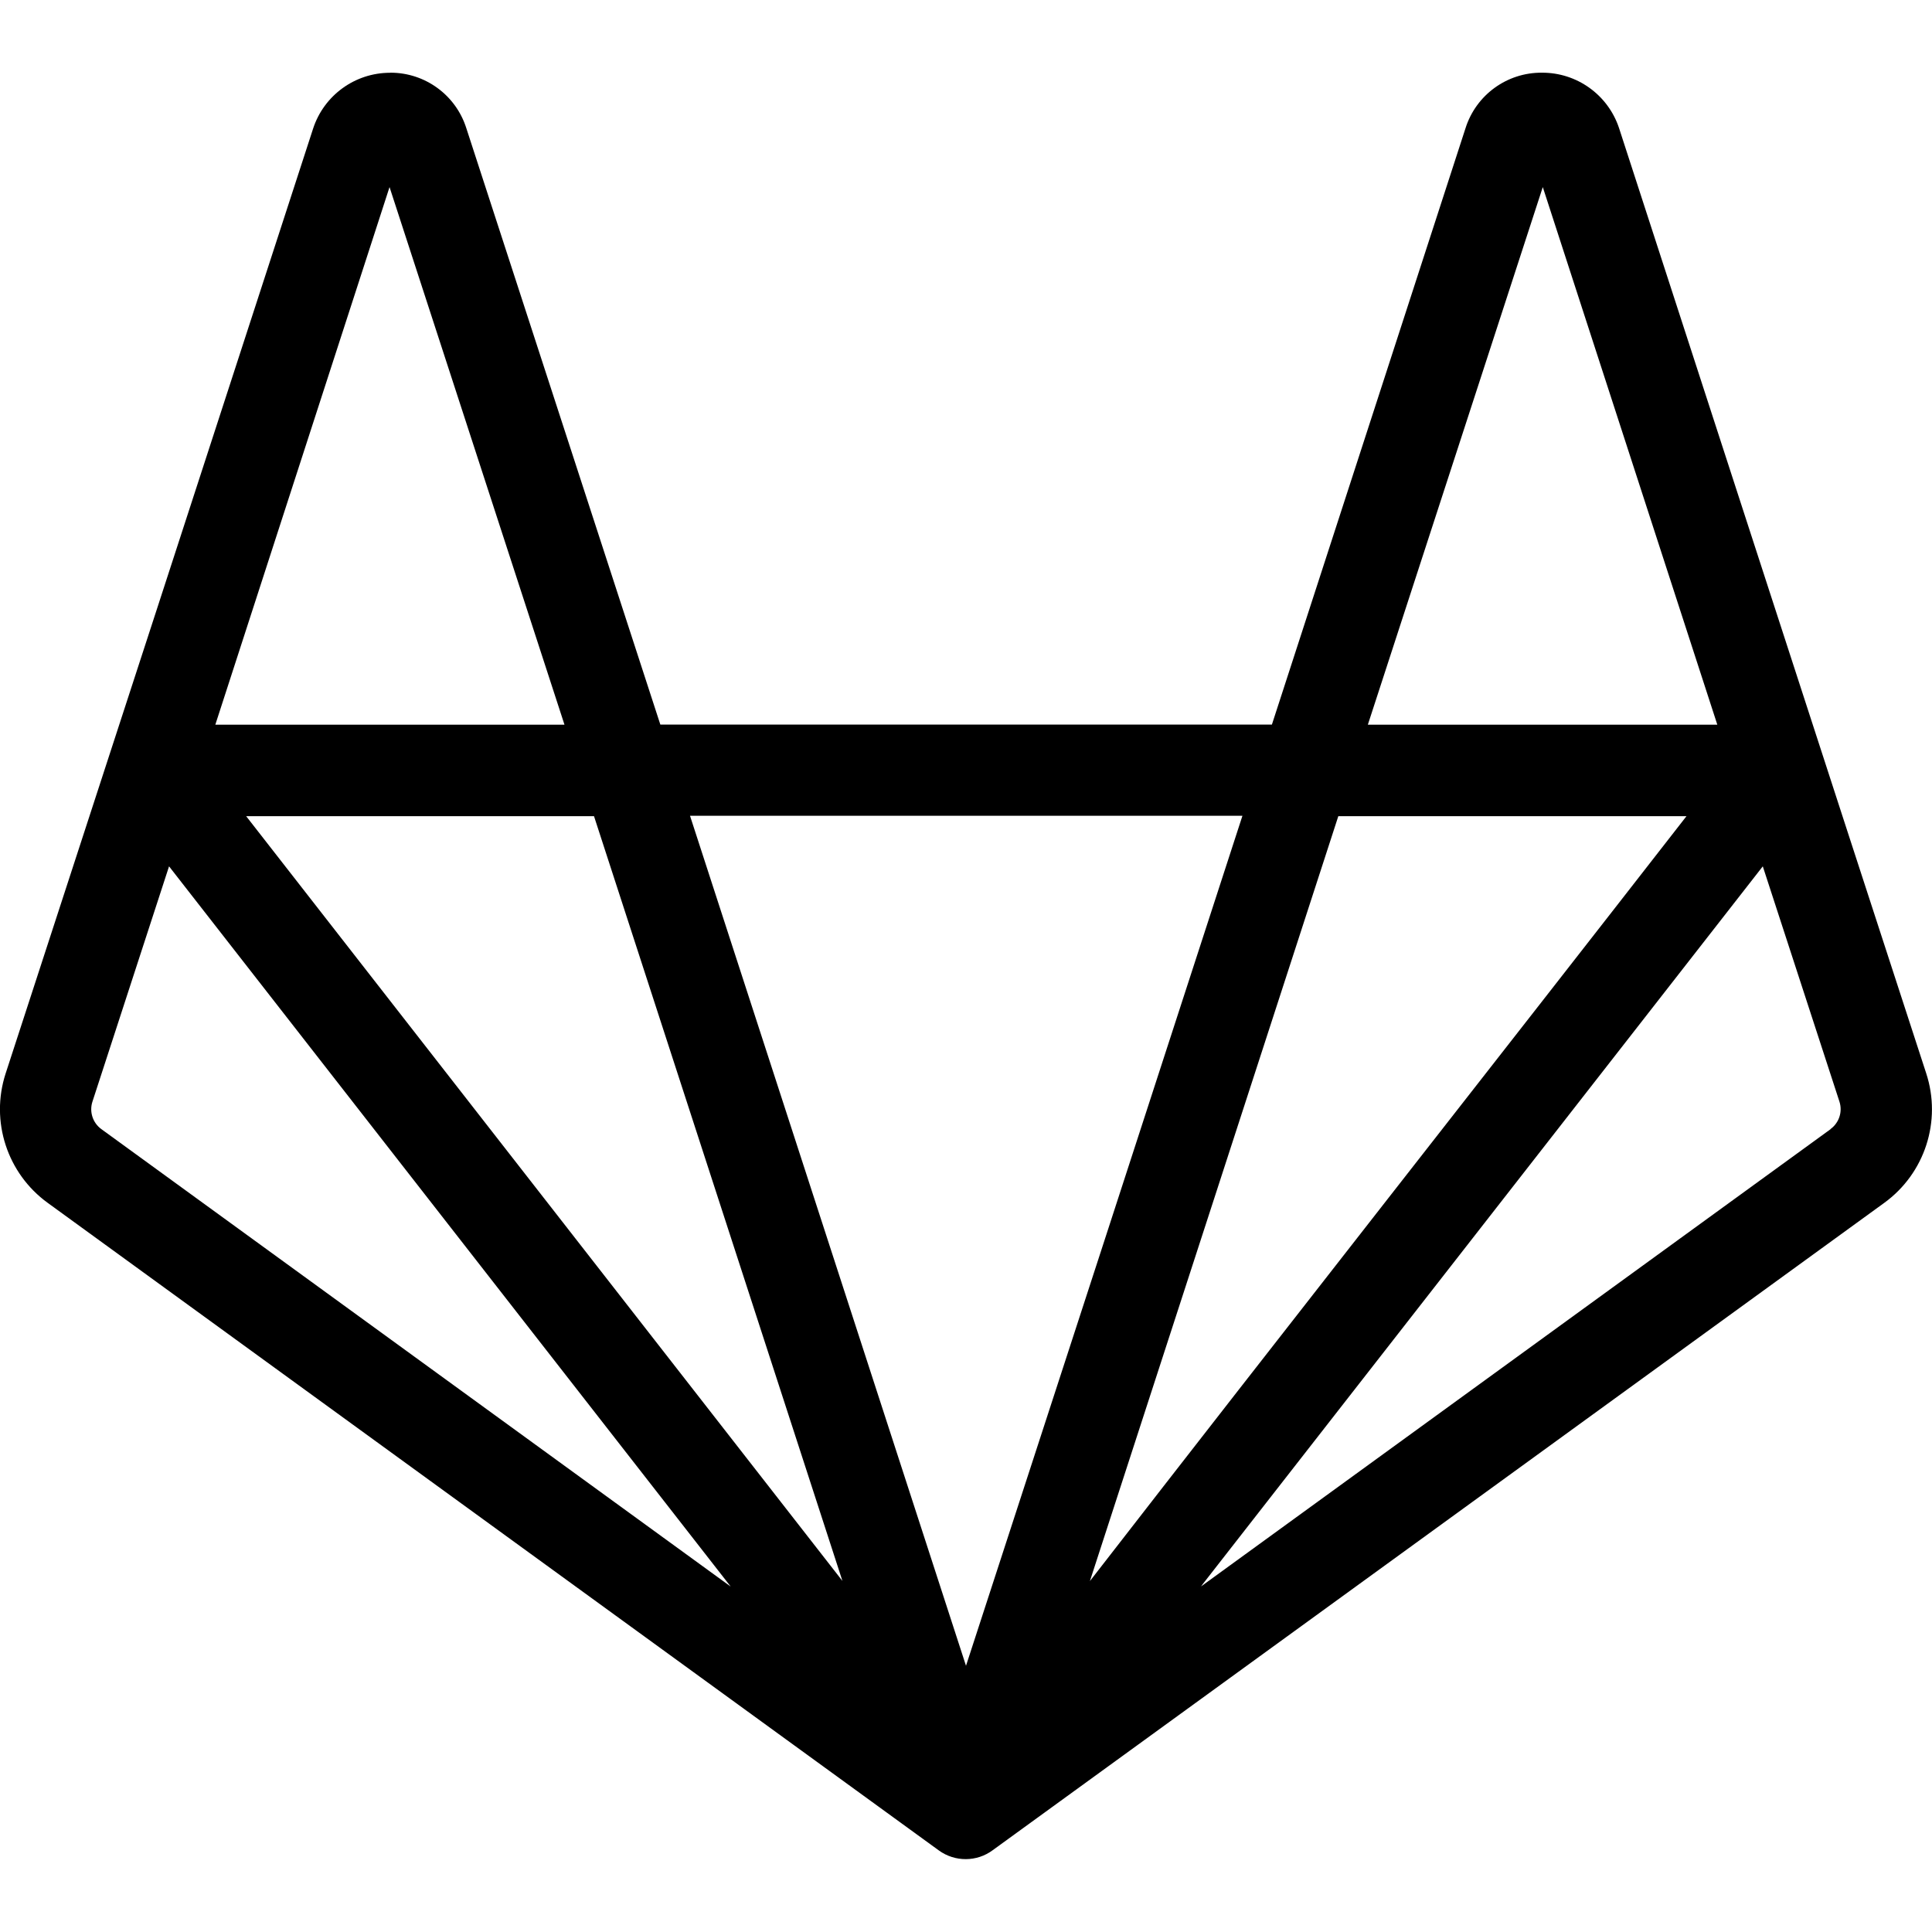
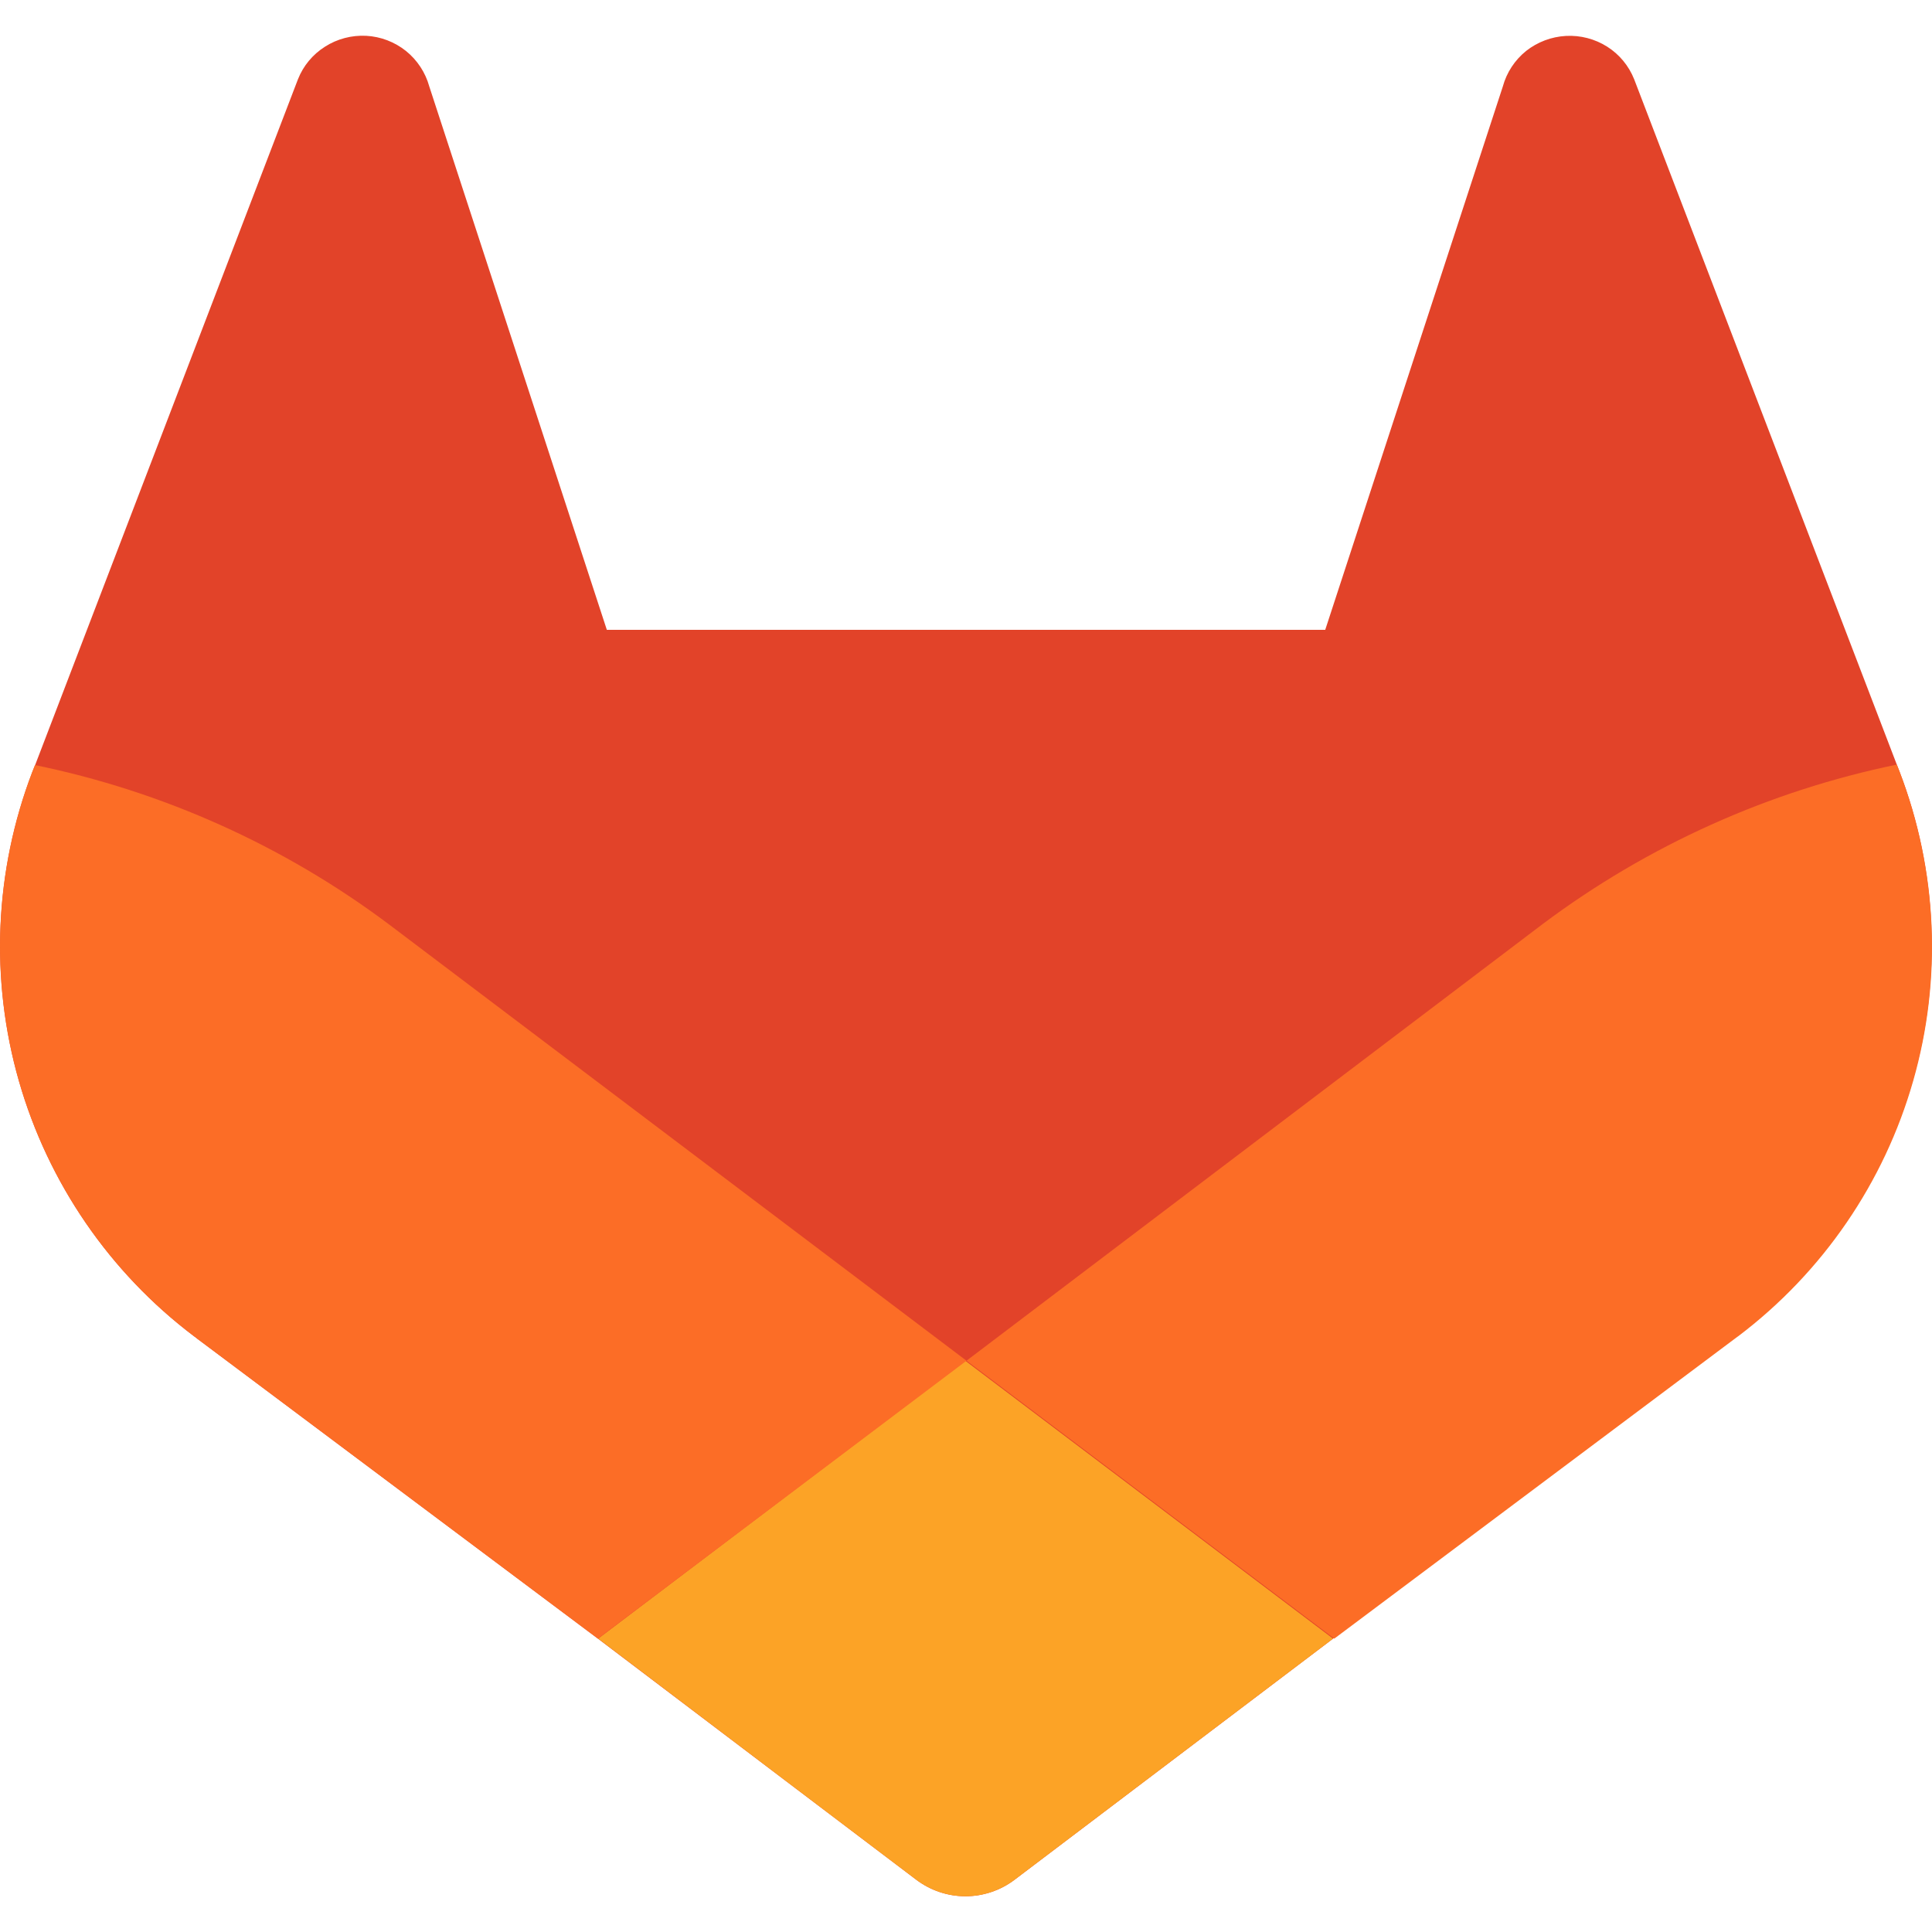
- <svg xmlns="http://www.w3.org/2000/svg" role="img" viewBox="0 0 24 24">
-   <path d="M4.845.904c-.435 0-.82.28-.955.692C2.639 5.449 1.246 9.728.07 13.335a1.437 1.437 0 00.522 1.607l11.071 8.045c.2.145.472.144.67-.004l11.073-8.04a1.436 1.436 0 00.522-1.61c-1.285-3.942-2.683-8.256-3.817-11.746a1.004 1.004 0 00-.957-.684.987.987 0 00-.949.69l-2.405 7.408H8.203l-2.41-7.408a.987.987 0 00-.942-.69h-.006zm-.006 1.42l2.173 6.678H2.675zm14.326 0l2.168 6.678h-4.341zm-10.593 7.81h6.862c-1.142 3.52-2.288 7.04-3.434 10.559L8.572 10.135zm-5.514.005h4.321l3.086 9.5zm13.567 0h4.325c-2.467 3.17-4.95 6.328-7.411 9.502 1.028-3.167 2.059-6.334 3.086-9.502zM2.1 10.762l6.977 8.947-7.817-5.682a.305.305 0 01-.112-.341zm19.798 0l.952 2.922a.305.305 0 01-.11.341v.002l-7.82 5.68.026-.035z" />
+ <svg xmlns="http://www.w3.org/2000/svg" width="32" height="32" viewBox="0 0 32 32" fill="none" role="img" aria-labelledby="tanukiHomeDesktop" data-v-889bdcc8="" data-v-807110c0="">
+   <path d="M31.462 12.779L31.417 12.664L27.067 1.313C26.978 1.09 26.822 0.901 26.62 0.773C26.416 0.644 26.177 0.582 25.937 0.595C25.697 0.608 25.466 0.695 25.277 0.844C25.09 0.995 24.955 1.2 24.892 1.431L21.95 10.432H10.051L7.11 1.431C7.046 1.2 6.911 0.995 6.724 0.844C6.536 0.694 6.306 0.606 6.065 0.593C5.825 0.581 5.586 0.643 5.383 0.773C5.18 0.901 5.023 1.09 4.935 1.313L0.579 12.679L0.534 12.792C-0.091 14.429 -0.168 16.225 0.315 17.909C0.799 19.593 1.815 21.076 3.213 22.132L3.23 22.144L3.268 22.174L9.903 27.141L13.183 29.625L15.177 31.135C15.412 31.312 15.697 31.408 15.991 31.408C16.284 31.408 16.57 31.312 16.804 31.135L18.798 29.625L22.08 27.141L28.753 22.144L28.771 22.131C30.174 21.075 31.195 19.592 31.68 17.904C32.166 16.218 32.089 14.418 31.462 12.779Z" fill="#E24329" />
+   <path d="M31.462 12.779L31.417 12.664C29.296 13.101 27.296 14.001 25.561 15.298L16.008 22.538C19.265 25 22.1 27.141 22.1 27.141L28.773 22.144L28.792 22.131C30.191 21.072 31.208 19.588 31.689 17.901C32.171 16.214 32.091 14.416 31.462 12.779Z" fill="#FC6D26" />
+   <path d="M9.908 27.141L13.183 29.625L15.177 31.135C15.412 31.312 15.697 31.408 15.991 31.408C16.284 31.408 16.57 31.312 16.804 31.135L18.798 29.625L22.08 27.141C22.08 27.141 19.245 25 15.988 22.538L9.908 27.141Z" fill="#FCA326" />
+   <path d="M6.435 15.305C4.701 14.007 2.701 13.108 0.579 12.672L0.534 12.785C-0.092 14.423 -0.17 16.22 0.313 17.906C0.796 19.592 1.814 21.075 3.213 22.132L3.23 22.144L3.268 22.174L9.903 27.141L16.008 22.538L6.435 15.305Z" fill="#FC6D26">
+   </path>
</svg>
